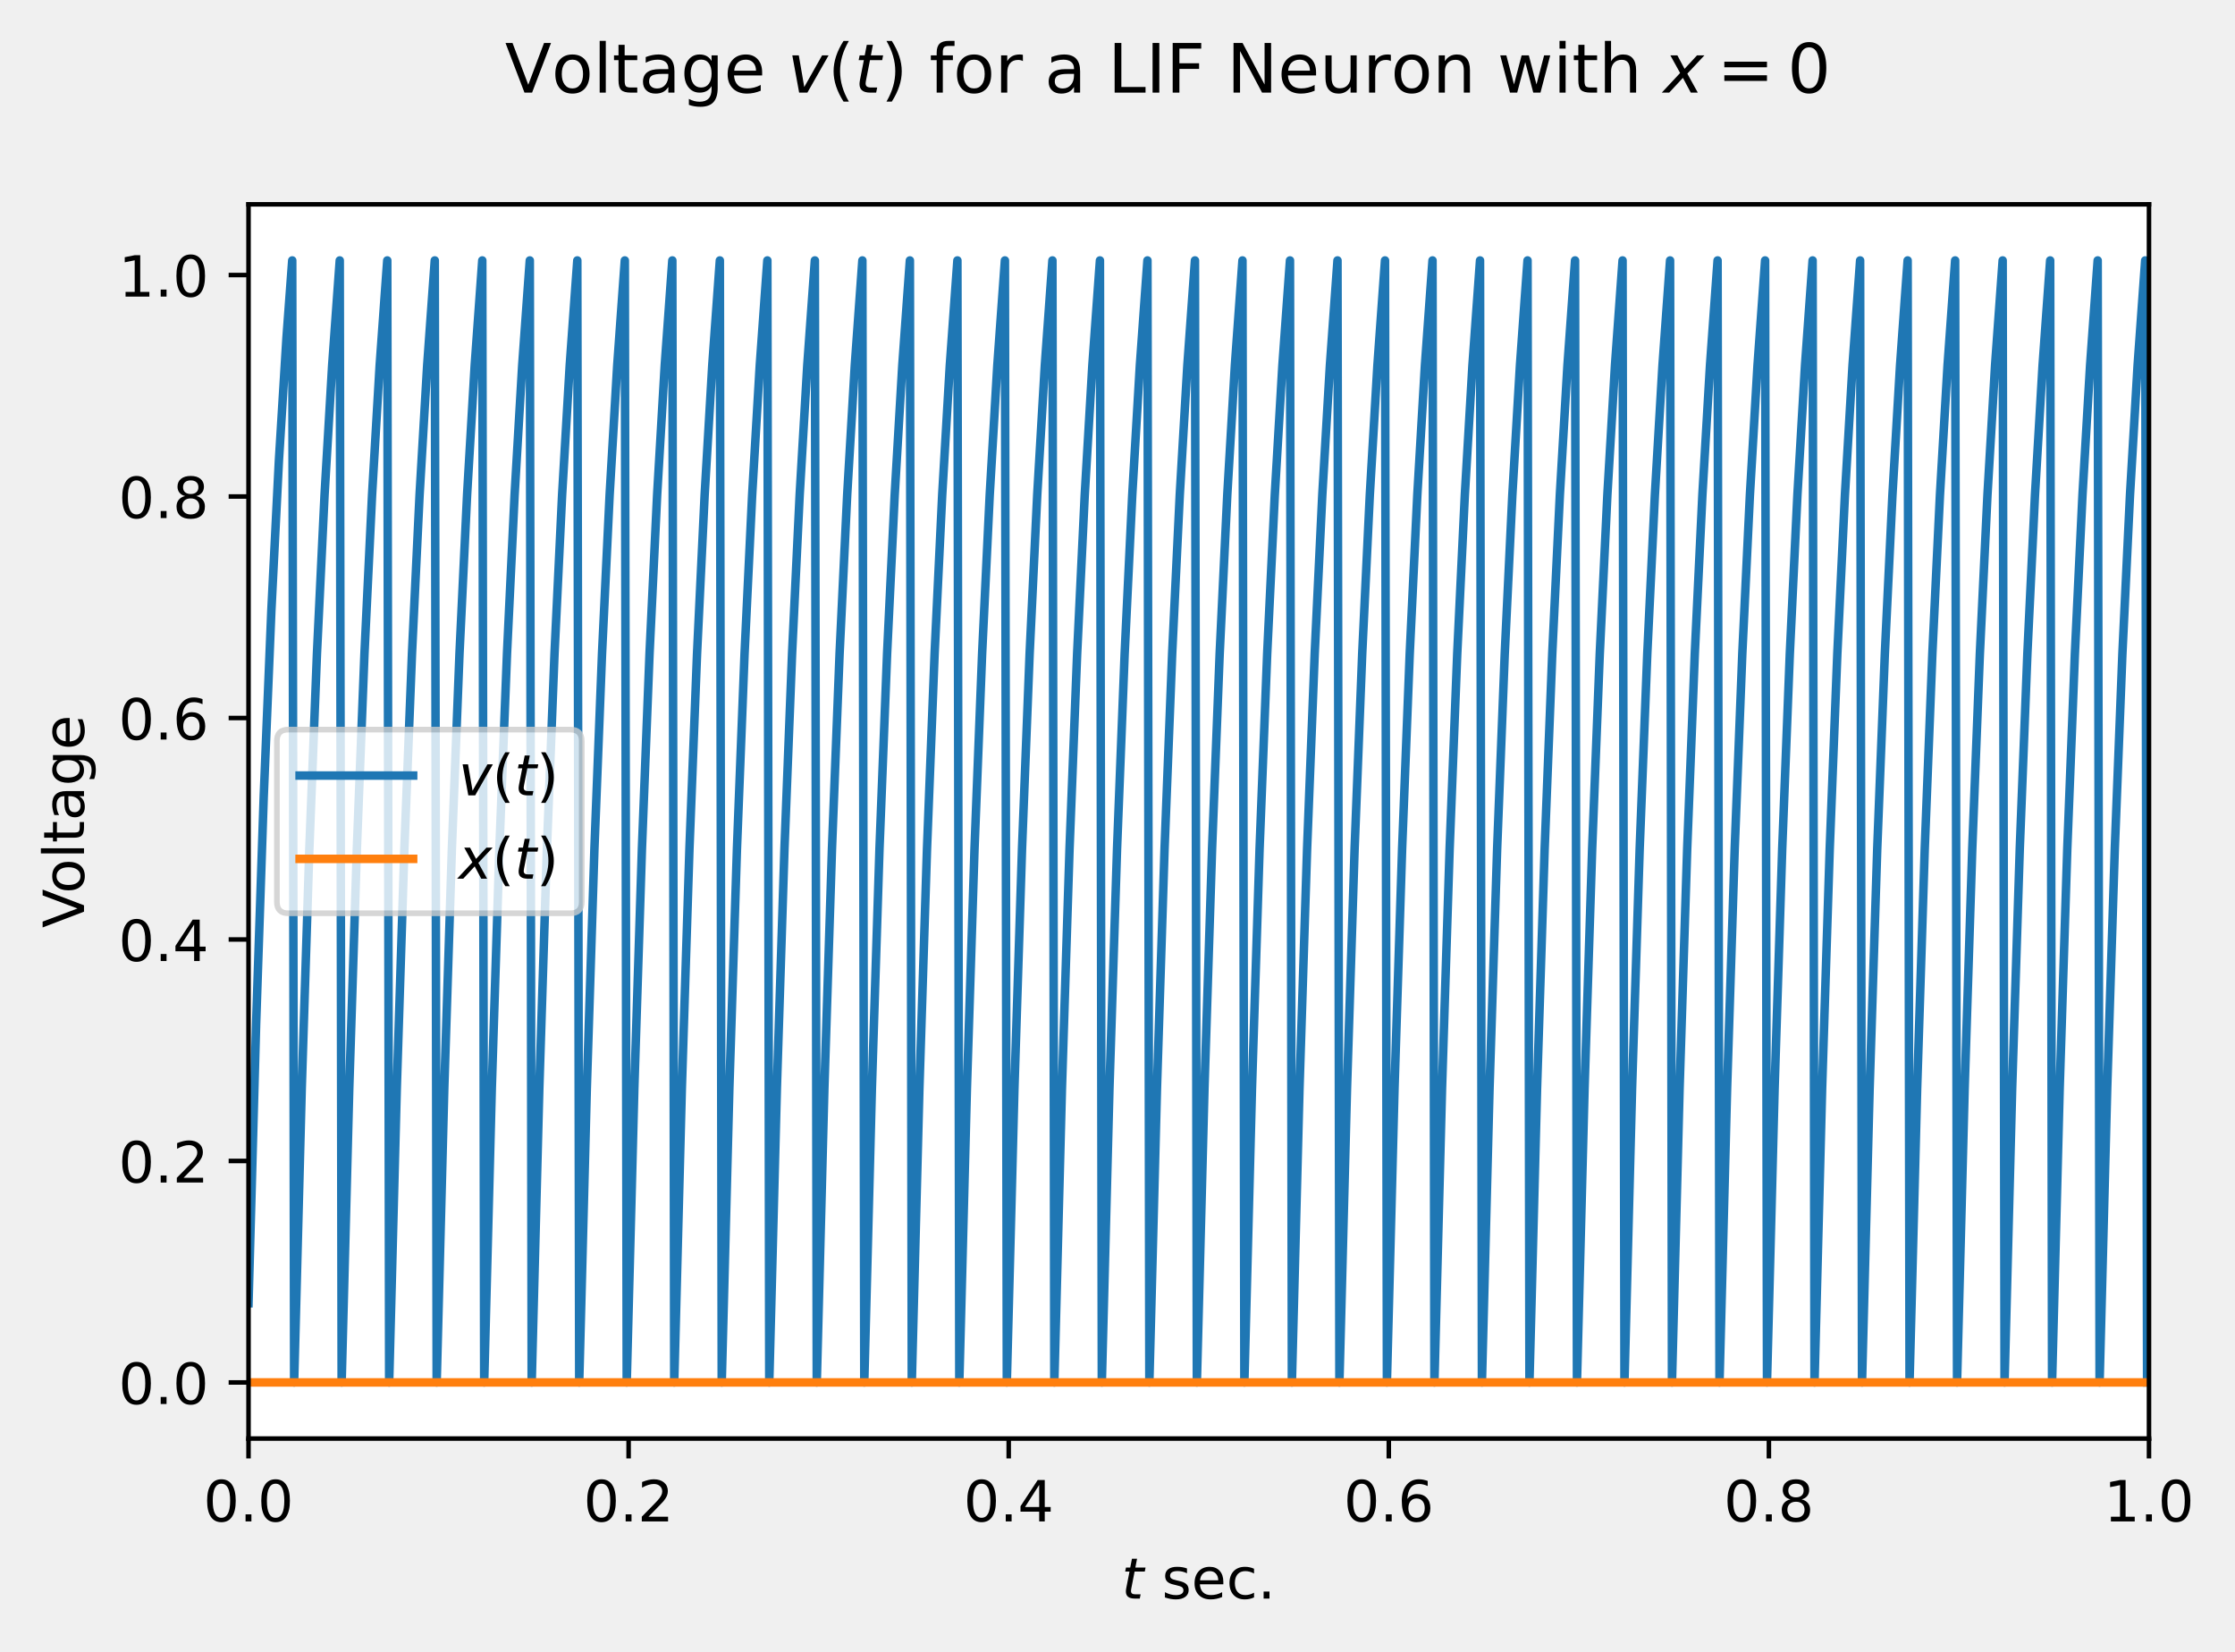
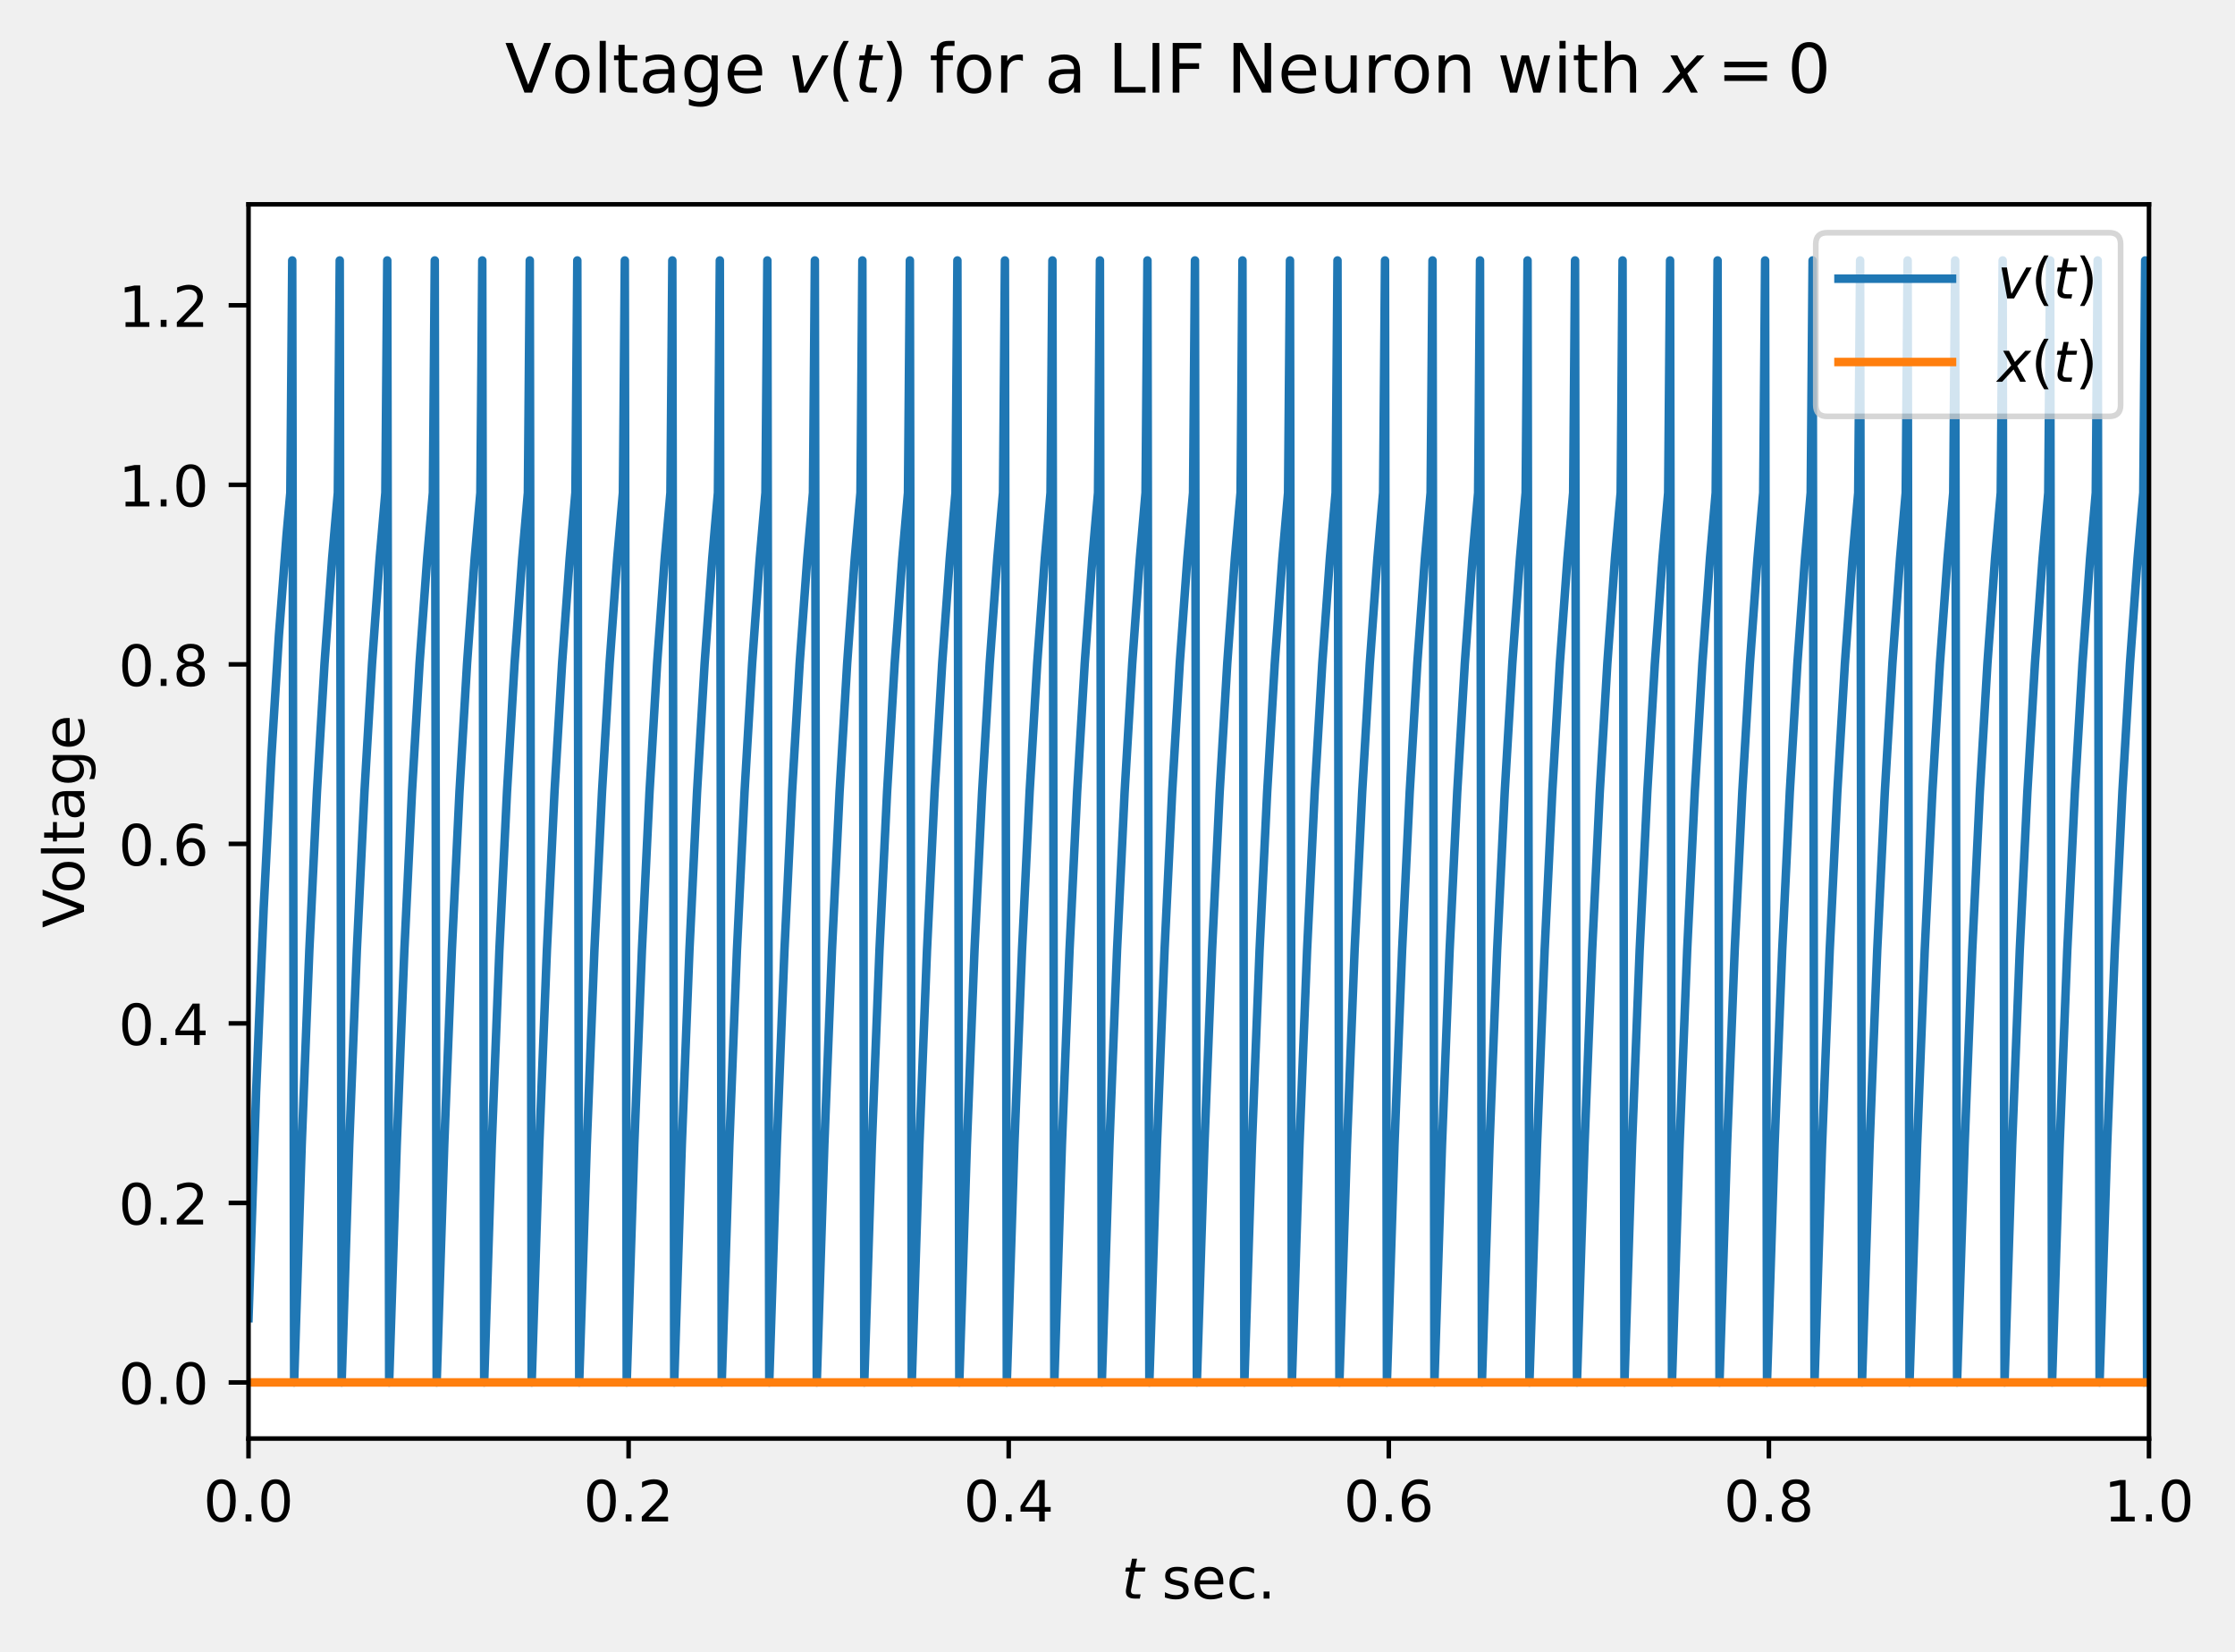
<svg xmlns="http://www.w3.org/2000/svg" xmlns:xlink="http://www.w3.org/1999/xlink" width="393.733pt" height="290.996pt" viewBox="0 0 393.733 290.996" version="1.1">
  <defs>
    <style type="text/css">*{stroke-linejoin: round; stroke-linecap: butt}</style>
  </defs>
  <g id="figure_1">
    <g id="patch_1">
      <path d="M 0 290.996  L 393.733 290.996  L 393.733 0  L 0 0  L 0 290.996  z " style="fill: none" />
    </g>
    <g id="axes_1">
      <g id="patch_2">
        <path d="M 43.781 253.44  L 378.581 253.44  L 378.581 36  L 43.781 36  z " style="fill: #ffffff" />
      </g>
      <g id="matplotlib.axis_1">
        <g id="xtick_1">
          <g id="line2d_1">
            <defs>
-               <path id="m024d02d8d0" d="M 0 0  L 0 3.5  " style="stroke: #000000; stroke-width: 0.8" />
-             </defs>
-             <g>
-               <use xlink:href="#m024d02d8d0" x="43.781" y="253.44" style="stroke: #000000; stroke-width: 0.8" />
+               <path id="m084094cd90" d="M 0 0  L 0 3.5  " style="stroke: #000000; stroke-width: 0.8" />
+             </defs>
+             <g>
+               <use xlink:href="#m084094cd90" x="43.781" y="253.44" style="stroke: #000000; stroke-width: 0.8" />
            </g>
          </g>
          <g id="text_1">
            <g transform="translate(35.82969 268.0384) scale(0.1 -0.1)">
              <defs>
                <path id="DejaVuSans-30" d="M 2034 4250  Q 1547 4250 1301 3770  Q 1056 3291 1056 2328  Q 1056 1369 1301 889  Q 1547 409 2034 409  Q 2525 409 2770 889  Q 3016 1369 3016 2328  Q 3016 3291 2770 3770  Q 2525 4250 2034 4250  z M 2034 4750  Q 2819 4750 3233 4129  Q 3647 3509 3647 2328  Q 3647 1150 3233 529  Q 2819 -91 2034 -91  Q 1250 -91 836 529  Q 422 1150 422 2328  Q 422 3509 836 4129  Q 1250 4750 2034 4750  z " transform="scale(0.015625)" />
                <path id="DejaVuSans-2e" d="M 684 794  L 1344 794  L 1344 0  L 684 0  L 684 794  z " transform="scale(0.015625)" />
              </defs>
              <use xlink:href="#DejaVuSans-30" />
              <use xlink:href="#DejaVuSans-2e" x="63.623" />
              <use xlink:href="#DejaVuSans-30" x="95.41" />
            </g>
          </g>
        </g>
        <g id="xtick_2">
          <g id="line2d_2">
            <g>
-               <use xlink:href="#m024d02d8d0" x="110.741" y="253.44" style="stroke: #000000; stroke-width: 0.8" />
+               <use xlink:href="#m084094cd90" x="110.741" y="253.44" style="stroke: #000000; stroke-width: 0.8" />
            </g>
          </g>
          <g id="text_2">
            <g transform="translate(102.7897 268.0384) scale(0.1 -0.1)">
              <defs>
                <path id="DejaVuSans-32" d="M 1228 531  L 3431 531  L 3431 0  L 469 0  L 469 531  Q 828 903 1448 1529  Q 2069 2156 2228 2338  Q 2531 2678 2651 2914  Q 2772 3150 2772 3378  Q 2772 3750 2511 3984  Q 2250 4219 1831 4219  Q 1534 4219 1204 4116  Q 875 4013 500 3803  L 500 4441  Q 881 4594 1212 4672  Q 1544 4750 1819 4750  Q 2544 4750 2975 4387  Q 3406 4025 3406 3419  Q 3406 3131 3298 2873  Q 3191 2616 2906 2266  Q 2828 2175 2409 1742  Q 1991 1309 1228 531  z " transform="scale(0.015625)" />
              </defs>
              <use xlink:href="#DejaVuSans-30" />
              <use xlink:href="#DejaVuSans-2e" x="63.623" />
              <use xlink:href="#DejaVuSans-32" x="95.41" />
            </g>
          </g>
        </g>
        <g id="xtick_3">
          <g id="line2d_3">
            <g>
-               <use xlink:href="#m024d02d8d0" x="177.701" y="253.44" style="stroke: #000000; stroke-width: 0.8" />
+               <use xlink:href="#m084094cd90" x="177.701" y="253.44" style="stroke: #000000; stroke-width: 0.8" />
            </g>
          </g>
          <g id="text_3">
            <g transform="translate(169.7497 268.0384) scale(0.1 -0.1)">
              <defs>
                <path id="DejaVuSans-34" d="M 2419 4116  L 825 1625  L 2419 1625  L 2419 4116  z M 2253 4666  L 3047 4666  L 3047 1625  L 3713 1625  L 3713 1100  L 3047 1100  L 3047 0  L 2419 0  L 2419 1100  L 313 1100  L 313 1709  L 2253 4666  z " transform="scale(0.015625)" />
              </defs>
              <use xlink:href="#DejaVuSans-30" />
              <use xlink:href="#DejaVuSans-2e" x="63.623" />
              <use xlink:href="#DejaVuSans-34" x="95.41" />
            </g>
          </g>
        </g>
        <g id="xtick_4">
          <g id="line2d_4">
            <g>
-               <use xlink:href="#m024d02d8d0" x="244.661" y="253.44" style="stroke: #000000; stroke-width: 0.8" />
+               <use xlink:href="#m084094cd90" x="244.661" y="253.44" style="stroke: #000000; stroke-width: 0.8" />
            </g>
          </g>
          <g id="text_4">
            <g transform="translate(236.7097 268.0384) scale(0.1 -0.1)">
              <defs>
                <path id="DejaVuSans-36" d="M 2113 2584  Q 1688 2584 1439 2293  Q 1191 2003 1191 1497  Q 1191 994 1439 701  Q 1688 409 2113 409  Q 2538 409 2786 701  Q 3034 994 3034 1497  Q 3034 2003 2786 2293  Q 2538 2584 2113 2584  z M 3366 4563  L 3366 3988  Q 3128 4100 2886 4159  Q 2644 4219 2406 4219  Q 1781 4219 1451 3797  Q 1122 3375 1075 2522  Q 1259 2794 1537 2939  Q 1816 3084 2150 3084  Q 2853 3084 3261 2657  Q 3669 2231 3669 1497  Q 3669 778 3244 343  Q 2819 -91 2113 -91  Q 1303 -91 875 529  Q 447 1150 447 2328  Q 447 3434 972 4092  Q 1497 4750 2381 4750  Q 2619 4750 2861 4703  Q 3103 4656 3366 4563  z " transform="scale(0.015625)" />
              </defs>
              <use xlink:href="#DejaVuSans-30" />
              <use xlink:href="#DejaVuSans-2e" x="63.623" />
              <use xlink:href="#DejaVuSans-36" x="95.41" />
            </g>
          </g>
        </g>
        <g id="xtick_5">
          <g id="line2d_5">
            <g>
-               <use xlink:href="#m024d02d8d0" x="311.621" y="253.44" style="stroke: #000000; stroke-width: 0.8" />
+               <use xlink:href="#m084094cd90" x="311.621" y="253.44" style="stroke: #000000; stroke-width: 0.8" />
            </g>
          </g>
          <g id="text_5">
            <g transform="translate(303.6697 268.0384) scale(0.1 -0.1)">
              <defs>
                <path id="DejaVuSans-38" d="M 2034 2216  Q 1584 2216 1326 1975  Q 1069 1734 1069 1313  Q 1069 891 1326 650  Q 1584 409 2034 409  Q 2484 409 2743 651  Q 3003 894 3003 1313  Q 3003 1734 2745 1975  Q 2488 2216 2034 2216  z M 1403 2484  Q 997 2584 770 2862  Q 544 3141 544 3541  Q 544 4100 942 4425  Q 1341 4750 2034 4750  Q 2731 4750 3128 4425  Q 3525 4100 3525 3541  Q 3525 3141 3298 2862  Q 3072 2584 2669 2484  Q 3125 2378 3379 2068  Q 3634 1759 3634 1313  Q 3634 634 3220 271  Q 2806 -91 2034 -91  Q 1263 -91 848 271  Q 434 634 434 1313  Q 434 1759 690 2068  Q 947 2378 1403 2484  z M 1172 3481  Q 1172 3119 1398 2916  Q 1625 2713 2034 2713  Q 2441 2713 2670 2916  Q 2900 3119 2900 3481  Q 2900 3844 2670 4047  Q 2441 4250 2034 4250  Q 1625 4250 1398 4047  Q 1172 3844 1172 3481  z " transform="scale(0.015625)" />
              </defs>
              <use xlink:href="#DejaVuSans-30" />
              <use xlink:href="#DejaVuSans-2e" x="63.623" />
              <use xlink:href="#DejaVuSans-38" x="95.41" />
            </g>
          </g>
        </g>
        <g id="xtick_6">
          <g id="line2d_6">
            <g>
-               <use xlink:href="#m024d02d8d0" x="378.581" y="253.44" style="stroke: #000000; stroke-width: 0.8" />
+               <use xlink:href="#m084094cd90" x="378.581" y="253.44" style="stroke: #000000; stroke-width: 0.8" />
            </g>
          </g>
          <g id="text_6">
            <g transform="translate(370.6297 268.0384) scale(0.1 -0.1)">
              <defs>
                <path id="DejaVuSans-31" d="M 794 531  L 1825 531  L 1825 4091  L 703 3866  L 703 4441  L 1819 4666  L 2450 4666  L 2450 531  L 3481 531  L 3481 0  L 794 0  L 794 531  z " transform="scale(0.015625)" />
              </defs>
              <use xlink:href="#DejaVuSans-31" />
              <use xlink:href="#DejaVuSans-2e" x="63.623" />
              <use xlink:href="#DejaVuSans-30" x="95.41" />
            </g>
          </g>
        </g>
        <g id="text_7">
          <g transform="translate(197.5813 281.7166) scale(0.1 -0.1)">
            <defs>
              <path id="DejaVuSans-Oblique-74" d="M 2706 3500  L 2619 3053  L 1472 3053  L 1100 1153  Q 1081 1047 1072 975  Q 1063 903 1063 863  Q 1063 663 1183 572  Q 1303 481 1569 481  L 2150 481  L 2053 0  L 1503 0  Q 991 0 739 200  Q 488 400 488 806  Q 488 878 497 964  Q 506 1050 525 1153  L 897 3053  L 409 3053  L 500 3500  L 978 3500  L 1172 4494  L 1747 4494  L 1556 3500  L 2706 3500  z " transform="scale(0.015625)" />
              <path id="DejaVuSans-20" transform="scale(0.015625)" />
              <path id="DejaVuSans-73" d="M 2834 3397  L 2834 2853  Q 2591 2978 2328 3040  Q 2066 3103 1784 3103  Q 1356 3103 1142 2972  Q 928 2841 928 2578  Q 928 2378 1081 2264  Q 1234 2150 1697 2047  L 1894 2003  Q 2506 1872 2764 1633  Q 3022 1394 3022 966  Q 3022 478 2636 193  Q 2250 -91 1575 -91  Q 1294 -91 989 -36  Q 684 19 347 128  L 347 722  Q 666 556 975 473  Q 1284 391 1588 391  Q 1994 391 2212 530  Q 2431 669 2431 922  Q 2431 1156 2273 1281  Q 2116 1406 1581 1522  L 1381 1569  Q 847 1681 609 1914  Q 372 2147 372 2553  Q 372 3047 722 3315  Q 1072 3584 1716 3584  Q 2034 3584 2315 3537  Q 2597 3491 2834 3397  z " transform="scale(0.015625)" />
              <path id="DejaVuSans-65" d="M 3597 1894  L 3597 1613  L 953 1613  Q 991 1019 1311 708  Q 1631 397 2203 397  Q 2534 397 2845 478  Q 3156 559 3463 722  L 3463 178  Q 3153 47 2828 -22  Q 2503 -91 2169 -91  Q 1331 -91 842 396  Q 353 884 353 1716  Q 353 2575 817 3079  Q 1281 3584 2069 3584  Q 2775 3584 3186 3129  Q 3597 2675 3597 1894  z M 3022 2063  Q 3016 2534 2758 2815  Q 2500 3097 2075 3097  Q 1594 3097 1305 2825  Q 1016 2553 972 2059  L 3022 2063  z " transform="scale(0.015625)" />
              <path id="DejaVuSans-63" d="M 3122 3366  L 3122 2828  Q 2878 2963 2633 3030  Q 2388 3097 2138 3097  Q 1578 3097 1268 2742  Q 959 2388 959 1747  Q 959 1106 1268 751  Q 1578 397 2138 397  Q 2388 397 2633 464  Q 2878 531 3122 666  L 3122 134  Q 2881 22 2623 -34  Q 2366 -91 2075 -91  Q 1284 -91 818 406  Q 353 903 353 1747  Q 353 2603 823 3093  Q 1294 3584 2113 3584  Q 2378 3584 2631 3529  Q 2884 3475 3122 3366  z " transform="scale(0.015625)" />
            </defs>
            <use xlink:href="#DejaVuSans-Oblique-74" transform="translate(0 0.78125)" />
            <use xlink:href="#DejaVuSans-20" transform="translate(39.20898 0.78125)" />
            <use xlink:href="#DejaVuSans-73" transform="translate(70.99609 0.78125)" />
            <use xlink:href="#DejaVuSans-65" transform="translate(123.0957 0.78125)" />
            <use xlink:href="#DejaVuSans-63" transform="translate(184.6191 0.78125)" />
            <use xlink:href="#DejaVuSans-2e" transform="translate(239.5996 0.78125)" />
          </g>
        </g>
      </g>
      <g id="matplotlib.axis_2">
        <g id="ytick_1">
          <g id="line2d_7">
            <defs>
-               <path id="m938eecc622" d="M 0 0  L -3.5 0  " style="stroke: #000000; stroke-width: 0.8" />
-             </defs>
-             <g>
-               <use xlink:href="#m938eecc622" x="43.781" y="243.556" style="stroke: #000000; stroke-width: 0.8" />
+               <path id="meecd6ce06e" d="M 0 0  L -3.5 0  " style="stroke: #000000; stroke-width: 0.8" />
+             </defs>
+             <g>
+               <use xlink:href="#meecd6ce06e" x="43.781" y="243.556" style="stroke: #000000; stroke-width: 0.8" />
            </g>
          </g>
          <g id="text_8">
            <g transform="translate(20.87813 247.3556) scale(0.1 -0.1)">
              <use xlink:href="#DejaVuSans-30" />
              <use xlink:href="#DejaVuSans-2e" x="63.623" />
              <use xlink:href="#DejaVuSans-30" x="95.41" />
            </g>
          </g>
        </g>
        <g id="ytick_2">
          <g id="line2d_8">
            <g>
-               <use xlink:href="#m938eecc622" x="43.781" y="204.536" style="stroke: #000000; stroke-width: 0.8" />
+               <use xlink:href="#meecd6ce06e" x="43.781" y="211.929" style="stroke: #000000; stroke-width: 0.8" />
            </g>
          </g>
          <g id="text_9">
-             <g transform="translate(20.87813 208.335) scale(0.1 -0.1)">
+             <g transform="translate(20.87813 215.7279) scale(0.1 -0.1)">
              <use xlink:href="#DejaVuSans-30" />
              <use xlink:href="#DejaVuSans-2e" x="63.623" />
              <use xlink:href="#DejaVuSans-32" x="95.41" />
            </g>
          </g>
        </g>
        <g id="ytick_3">
          <g id="line2d_9">
            <g>
-               <use xlink:href="#m938eecc622" x="43.781" y="165.515" style="stroke: #000000; stroke-width: 0.8" />
+               <use xlink:href="#meecd6ce06e" x="43.781" y="180.301" style="stroke: #000000; stroke-width: 0.8" />
            </g>
          </g>
          <g id="text_10">
-             <g transform="translate(20.87813 169.3145) scale(0.1 -0.1)">
+             <g transform="translate(20.87813 184.1003) scale(0.1 -0.1)">
              <use xlink:href="#DejaVuSans-30" />
              <use xlink:href="#DejaVuSans-2e" x="63.623" />
              <use xlink:href="#DejaVuSans-34" x="95.41" />
            </g>
          </g>
        </g>
        <g id="ytick_4">
          <g id="line2d_10">
            <g>
-               <use xlink:href="#m938eecc622" x="43.781" y="126.495" style="stroke: #000000; stroke-width: 0.8" />
+               <use xlink:href="#meecd6ce06e" x="43.781" y="148.673" style="stroke: #000000; stroke-width: 0.8" />
            </g>
          </g>
          <g id="text_11">
-             <g transform="translate(20.87813 130.294) scale(0.1 -0.1)">
+             <g transform="translate(20.87813 152.4727) scale(0.1 -0.1)">
              <use xlink:href="#DejaVuSans-30" />
              <use xlink:href="#DejaVuSans-2e" x="63.623" />
              <use xlink:href="#DejaVuSans-36" x="95.41" />
            </g>
          </g>
        </g>
        <g id="ytick_5">
          <g id="line2d_11">
            <g>
-               <use xlink:href="#m938eecc622" x="43.781" y="87.474" style="stroke: #000000; stroke-width: 0.8" />
+               <use xlink:href="#meecd6ce06e" x="43.781" y="117.046" style="stroke: #000000; stroke-width: 0.8" />
            </g>
          </g>
          <g id="text_12">
-             <g transform="translate(20.87813 91.27343) scale(0.1 -0.1)">
+             <g transform="translate(20.87813 120.845) scale(0.1 -0.1)">
              <use xlink:href="#DejaVuSans-30" />
              <use xlink:href="#DejaVuSans-2e" x="63.623" />
              <use xlink:href="#DejaVuSans-38" x="95.41" />
            </g>
          </g>
        </g>
        <g id="ytick_6">
          <g id="line2d_12">
            <g>
-               <use xlink:href="#m938eecc622" x="43.781" y="48.454" style="stroke: #000000; stroke-width: 0.8" />
+               <use xlink:href="#meecd6ce06e" x="43.781" y="85.418" style="stroke: #000000; stroke-width: 0.8" />
            </g>
          </g>
          <g id="text_13">
-             <g transform="translate(20.87813 52.25289) scale(0.1 -0.1)">
+             <g transform="translate(20.87813 89.2174) scale(0.1 -0.1)">
              <use xlink:href="#DejaVuSans-31" />
              <use xlink:href="#DejaVuSans-2e" x="63.623" />
              <use xlink:href="#DejaVuSans-30" x="95.41" />
            </g>
          </g>
        </g>
-         <g id="text_14">
+         <g id="ytick_7">
+           <g id="line2d_13">
+             <g>
+               <use xlink:href="#meecd6ce06e" x="43.781" y="53.791" style="stroke: #000000; stroke-width: 0.8" />
+             </g>
+           </g>
+           <g id="text_14">
+             <g transform="translate(20.87813 57.58976) scale(0.1 -0.1)">
+               <use xlink:href="#DejaVuSans-31" />
+               <use xlink:href="#DejaVuSans-2e" x="63.623" />
+               <use xlink:href="#DejaVuSans-32" x="95.41" />
+             </g>
+           </g>
+         </g>
+         <g id="text_15">
          <g transform="translate(14.79844 163.4762) rotate(-90) scale(0.1 -0.1)">
            <defs>
              <path id="DejaVuSans-56" d="M 1831 0  L 50 4666  L 709 4666  L 2188 738  L 3669 4666  L 4325 4666  L 2547 0  L 1831 0  z " transform="scale(0.015625)" />
              <path id="DejaVuSans-6f" d="M 1959 3097  Q 1497 3097 1228 2736  Q 959 2375 959 1747  Q 959 1119 1226 758  Q 1494 397 1959 397  Q 2419 397 2687 759  Q 2956 1122 2956 1747  Q 2956 2369 2687 2733  Q 2419 3097 1959 3097  z M 1959 3584  Q 2709 3584 3137 3096  Q 3566 2609 3566 1747  Q 3566 888 3137 398  Q 2709 -91 1959 -91  Q 1206 -91 779 398  Q 353 888 353 1747  Q 353 2609 779 3096  Q 1206 3584 1959 3584  z " transform="scale(0.015625)" />
              <path id="DejaVuSans-6c" d="M 603 4863  L 1178 4863  L 1178 0  L 603 0  L 603 4863  z " transform="scale(0.015625)" />
              <path id="DejaVuSans-74" d="M 1172 4494  L 1172 3500  L 2356 3500  L 2356 3053  L 1172 3053  L 1172 1153  Q 1172 725 1289 603  Q 1406 481 1766 481  L 2356 481  L 2356 0  L 1766 0  Q 1100 0 847 248  Q 594 497 594 1153  L 594 3053  L 172 3053  L 172 3500  L 594 3500  L 594 4494  L 1172 4494  z " transform="scale(0.015625)" />
              <path id="DejaVuSans-61" d="M 2194 1759  Q 1497 1759 1228 1600  Q 959 1441 959 1056  Q 959 750 1161 570  Q 1363 391 1709 391  Q 2188 391 2477 730  Q 2766 1069 2766 1631  L 2766 1759  L 2194 1759  z M 3341 1997  L 3341 0  L 2766 0  L 2766 531  Q 2569 213 2275 61  Q 1981 -91 1556 -91  Q 1019 -91 701 211  Q 384 513 384 1019  Q 384 1609 779 1909  Q 1175 2209 1959 2209  L 2766 2209  L 2766 2266  Q 2766 2663 2505 2880  Q 2244 3097 1772 3097  Q 1472 3097 1187 3025  Q 903 2953 641 2809  L 641 3341  Q 956 3463 1253 3523  Q 1550 3584 1831 3584  Q 2591 3584 2966 3190  Q 3341 2797 3341 1997  z " transform="scale(0.015625)" />
              <path id="DejaVuSans-67" d="M 2906 1791  Q 2906 2416 2648 2759  Q 2391 3103 1925 3103  Q 1463 3103 1205 2759  Q 947 2416 947 1791  Q 947 1169 1205 825  Q 1463 481 1925 481  Q 2391 481 2648 825  Q 2906 1169 2906 1791  z M 3481 434  Q 3481 -459 3084 -895  Q 2688 -1331 1869 -1331  Q 1566 -1331 1297 -1286  Q 1028 -1241 775 -1147  L 775 -588  Q 1028 -725 1275 -790  Q 1522 -856 1778 -856  Q 2344 -856 2625 -561  Q 2906 -266 2906 331  L 2906 616  Q 2728 306 2450 153  Q 2172 0 1784 0  Q 1141 0 747 490  Q 353 981 353 1791  Q 353 2603 747 3093  Q 1141 3584 1784 3584  Q 2172 3584 2450 3431  Q 2728 3278 2906 2969  L 2906 3500  L 3481 3500  L 3481 434  z " transform="scale(0.015625)" />
            </defs>
            <use xlink:href="#DejaVuSans-56" />
            <use xlink:href="#DejaVuSans-6f" x="60.658" />
            <use xlink:href="#DejaVuSans-6c" x="121.84" />
            <use xlink:href="#DejaVuSans-74" x="149.623" />
            <use xlink:href="#DejaVuSans-61" x="188.832" />
            <use xlink:href="#DejaVuSans-67" x="250.111" />
            <use xlink:href="#DejaVuSans-65" x="313.588" />
          </g>
        </g>
      </g>
-       <g id="line2d_13">
-         <path d="M 43.781 229.597  L 45.12 180.397  L 46.46 140.324  L 47.799 107.684  L 49.138 81.099  L 50.477 59.445  L 51.482 45.884  L 51.816 243.556  L 53.156 191.768  L 54.495 149.585  L 55.834 115.227  L 57.173 87.243  L 58.512 64.449  L 59.852 45.884  L 60.186 243.556  L 61.526 191.768  L 62.865 149.585  L 64.204 115.227  L 65.543 87.243  L 66.882 64.449  L 68.222 45.884  L 68.556 243.556  L 69.896 191.768  L 71.235 149.585  L 72.574 115.227  L 73.913 87.243  L 75.252 64.449  L 76.592 45.884  L 76.926 243.556  L 78.266 191.768  L 79.605 149.585  L 80.944 115.227  L 82.283 87.243  L 83.622 64.449  L 84.962 45.884  L 85.296 243.556  L 86.636 191.768  L 87.975 149.585  L 89.314 115.227  L 90.653 87.243  L 91.992 64.449  L 93.332 45.884  L 93.666 243.556  L 95.006 191.768  L 96.345 149.585  L 97.684 115.227  L 99.023 87.243  L 100.362 64.449  L 101.702 45.884  L 102.036 243.556  L 103.376 191.768  L 104.715 149.585  L 106.054 115.227  L 107.393 87.243  L 108.732 64.449  L 110.072 45.884  L 110.406 243.556  L 111.746 191.768  L 113.085 149.585  L 114.424 115.227  L 115.763 87.243  L 117.102 64.449  L 118.442 45.884  L 118.776 243.556  L 120.116 191.768  L 121.455 149.585  L 122.794 115.227  L 124.133 87.243  L 125.472 64.449  L 126.812 45.884  L 127.146 243.556  L 128.486 191.768  L 129.825 149.585  L 131.164 115.227  L 132.503 87.243  L 133.842 64.449  L 135.182 45.884  L 135.516 243.556  L 136.856 191.768  L 138.195 149.585  L 139.534 115.227  L 140.873 87.243  L 142.212 64.449  L 143.552 45.884  L 143.886 243.556  L 145.226 191.768  L 146.565 149.585  L 147.904 115.227  L 149.243 87.243  L 150.582 64.449  L 151.922 45.884  L 152.256 243.556  L 153.596 191.768  L 154.935 149.585  L 156.274 115.227  L 157.613 87.243  L 158.952 64.449  L 160.292 45.884  L 160.626 243.556  L 161.966 191.768  L 163.305 149.585  L 164.644 115.227  L 165.983 87.243  L 167.322 64.449  L 168.662 45.884  L 168.996 243.556  L 170.336 191.768  L 171.675 149.585  L 173.014 115.227  L 174.353 87.243  L 175.692 64.449  L 177.032 45.884  L 177.366 243.556  L 178.706 191.768  L 180.045 149.585  L 181.384 115.227  L 182.723 87.243  L 184.062 64.449  L 185.402 45.884  L 185.736 243.556  L 187.076 191.768  L 188.415 149.585  L 189.754 115.227  L 191.093 87.243  L 192.432 64.449  L 193.772 45.884  L 194.106 243.556  L 195.446 191.768  L 196.785 149.585  L 198.124 115.227  L 199.463 87.243  L 200.802 64.449  L 202.142 45.884  L 202.476 243.556  L 203.816 191.768  L 205.155 149.585  L 206.494 115.227  L 207.833 87.243  L 209.172 64.449  L 210.512 45.884  L 210.846 243.556  L 212.186 191.768  L 213.525 149.585  L 214.864 115.227  L 216.203 87.243  L 217.542 64.449  L 218.882 45.884  L 219.216 243.556  L 220.556 191.768  L 221.895 149.585  L 223.234 115.227  L 224.573 87.243  L 225.912 64.449  L 227.252 45.884  L 227.586 243.556  L 228.926 191.768  L 230.265 149.585  L 231.604 115.227  L 232.943 87.243  L 234.282 64.449  L 235.622 45.884  L 235.956 243.556  L 237.296 191.768  L 238.635 149.585  L 239.974 115.227  L 241.313 87.243  L 242.652 64.449  L 243.992 45.884  L 244.326 243.556  L 245.666 191.768  L 247.005 149.585  L 248.344 115.227  L 249.683 87.243  L 251.022 64.449  L 252.362 45.884  L 252.696 243.556  L 254.036 191.768  L 255.375 149.585  L 256.714 115.227  L 258.053 87.243  L 259.392 64.449  L 260.732 45.884  L 261.066 243.556  L 262.406 191.768  L 263.745 149.585  L 265.084 115.227  L 266.423 87.243  L 267.762 64.449  L 269.102 45.884  L 269.436 243.556  L 270.776 191.768  L 272.115 149.585  L 273.454 115.227  L 274.793 87.243  L 276.132 64.449  L 277.472 45.884  L 277.806 243.556  L 279.146 191.768  L 280.485 149.585  L 281.824 115.227  L 283.163 87.243  L 284.502 64.449  L 285.842 45.884  L 286.176 243.556  L 287.516 191.768  L 288.855 149.585  L 290.194 115.227  L 291.533 87.243  L 292.872 64.449  L 294.212 45.884  L 294.546 243.556  L 295.886 191.768  L 297.225 149.585  L 298.564 115.227  L 299.903 87.243  L 301.242 64.449  L 302.582 45.884  L 302.916 243.556  L 304.256 191.768  L 305.595 149.585  L 306.934 115.227  L 308.273 87.243  L 309.612 64.449  L 310.952 45.884  L 311.286 243.556  L 312.626 191.768  L 313.965 149.585  L 315.304 115.227  L 316.643 87.243  L 317.982 64.449  L 319.322 45.884  L 319.656 243.556  L 320.996 191.768  L 322.335 149.585  L 323.674 115.227  L 325.013 87.243  L 326.352 64.449  L 327.692 45.884  L 328.026 243.556  L 329.366 191.768  L 330.705 149.585  L 332.044 115.227  L 333.383 87.243  L 334.722 64.449  L 336.062 45.884  L 336.396 243.556  L 337.736 191.768  L 339.075 149.585  L 340.414 115.227  L 341.753 87.243  L 343.092 64.449  L 344.432 45.884  L 344.766 243.556  L 346.106 191.768  L 347.445 149.585  L 348.784 115.227  L 350.123 87.243  L 351.462 64.449  L 352.802 45.884  L 353.136 243.556  L 354.476 191.768  L 355.815 149.585  L 357.154 115.227  L 358.493 87.243  L 359.832 64.449  L 361.172 45.884  L 361.506 243.556  L 362.846 191.768  L 364.185 149.585  L 365.524 115.227  L 366.863 87.243  L 368.202 64.449  L 369.542 45.884  L 369.876 243.556  L 371.216 191.768  L 372.555 149.585  L 373.894 115.227  L 375.233 87.243  L 376.572 64.449  L 377.912 45.884  L 378.246 243.556  L 378.246 243.556  " clip-path="url(#pe612a63958)" style="fill: none; stroke: #1f77b4; stroke-width: 1.5; stroke-linecap: square" />
-       </g>
      <g id="line2d_14">
-         <path d="M 43.781 243.556  L 378.246 243.556  L 378.246 243.556  " clip-path="url(#pe612a63958)" style="fill: none; stroke: #ff7f0e; stroke-width: 1.5; stroke-linecap: square" />
+         <path d="M 43.781 232.241  L 45.12 192.363  L 46.46 159.883  L 47.799 133.427  L 49.138 111.878  L 50.477 94.327  L 51.147 86.813  L 51.482 45.884  L 51.816 243.556  L 53.156 201.58  L 54.495 167.389  L 55.834 139.541  L 57.173 116.858  L 58.512 98.383  L 59.517 86.813  L 59.852 45.884  L 60.186 243.556  L 61.526 201.58  L 62.865 167.389  L 64.204 139.541  L 65.543 116.858  L 66.882 98.383  L 67.887 86.813  L 68.222 45.884  L 68.556 243.556  L 69.896 201.58  L 71.235 167.389  L 72.574 139.541  L 73.913 116.858  L 75.252 98.383  L 76.257 86.813  L 76.592 45.884  L 76.926 243.556  L 78.266 201.58  L 79.605 167.389  L 80.944 139.541  L 82.283 116.858  L 83.622 98.383  L 84.627 86.813  L 84.962 45.884  L 85.296 243.556  L 86.636 201.58  L 87.975 167.389  L 89.314 139.541  L 90.653 116.858  L 91.992 98.383  L 92.997 86.813  L 93.332 45.884  L 93.666 243.556  L 95.006 201.58  L 96.345 167.389  L 97.684 139.541  L 99.023 116.858  L 100.362 98.383  L 101.367 86.813  L 101.702 45.884  L 102.036 243.556  L 103.376 201.58  L 104.715 167.389  L 106.054 139.541  L 107.393 116.858  L 108.732 98.383  L 109.737 86.813  L 110.072 45.884  L 110.406 243.556  L 111.746 201.58  L 113.085 167.389  L 114.424 139.541  L 115.763 116.858  L 117.102 98.383  L 118.107 86.813  L 118.442 45.884  L 118.776 243.556  L 120.116 201.58  L 121.455 167.389  L 122.794 139.541  L 124.133 116.858  L 125.472 98.383  L 126.477 86.813  L 126.812 45.884  L 127.146 243.556  L 128.486 201.58  L 129.825 167.389  L 131.164 139.541  L 132.503 116.858  L 133.842 98.383  L 134.847 86.813  L 135.182 45.884  L 135.516 243.556  L 136.856 201.58  L 138.195 167.389  L 139.534 139.541  L 140.873 116.858  L 142.212 98.383  L 143.217 86.813  L 143.552 45.884  L 143.886 243.556  L 145.226 201.58  L 146.565 167.389  L 147.904 139.541  L 149.243 116.858  L 150.582 98.383  L 151.587 86.813  L 151.922 45.884  L 152.256 243.556  L 153.596 201.58  L 154.935 167.389  L 156.274 139.541  L 157.613 116.858  L 158.952 98.383  L 159.957 86.813  L 160.292 45.884  L 160.626 243.556  L 161.966 201.58  L 163.305 167.389  L 164.644 139.541  L 165.983 116.858  L 167.322 98.383  L 168.327 86.813  L 168.662 45.884  L 168.996 243.556  L 170.336 201.58  L 171.675 167.389  L 173.014 139.541  L 174.353 116.858  L 175.692 98.383  L 176.697 86.813  L 177.032 45.884  L 177.366 243.556  L 178.706 201.58  L 180.045 167.389  L 181.384 139.541  L 182.723 116.858  L 184.062 98.383  L 185.067 86.813  L 185.402 45.884  L 185.736 243.556  L 187.076 201.58  L 188.415 167.389  L 189.754 139.541  L 191.093 116.858  L 192.432 98.383  L 193.437 86.813  L 193.772 45.884  L 194.106 243.556  L 195.446 201.58  L 196.785 167.389  L 198.124 139.541  L 199.463 116.858  L 200.802 98.383  L 201.807 86.813  L 202.142 45.884  L 202.476 243.556  L 203.816 201.58  L 205.155 167.389  L 206.494 139.541  L 207.833 116.858  L 209.172 98.383  L 210.177 86.813  L 210.512 45.884  L 210.846 243.556  L 212.186 201.58  L 213.525 167.389  L 214.864 139.541  L 216.203 116.858  L 217.542 98.383  L 218.547 86.813  L 218.882 45.884  L 219.216 243.556  L 220.556 201.58  L 221.895 167.389  L 223.234 139.541  L 224.573 116.858  L 225.912 98.383  L 226.917 86.813  L 227.252 45.884  L 227.586 243.556  L 228.926 201.58  L 230.265 167.389  L 231.604 139.541  L 232.943 116.858  L 234.282 98.383  L 235.287 86.813  L 235.622 45.884  L 235.956 243.556  L 237.296 201.58  L 238.635 167.389  L 239.974 139.541  L 241.313 116.858  L 242.652 98.383  L 243.657 86.813  L 243.992 45.884  L 244.326 243.556  L 245.666 201.58  L 247.005 167.389  L 248.344 139.541  L 249.683 116.858  L 251.022 98.383  L 252.027 86.813  L 252.362 45.884  L 252.696 243.556  L 254.036 201.58  L 255.375 167.389  L 256.714 139.541  L 258.053 116.858  L 259.392 98.383  L 260.397 86.813  L 260.732 45.884  L 261.066 243.556  L 262.406 201.58  L 263.745 167.389  L 265.084 139.541  L 266.423 116.858  L 267.762 98.383  L 268.767 86.813  L 269.102 45.884  L 269.436 243.556  L 270.776 201.58  L 272.115 167.389  L 273.454 139.541  L 274.793 116.858  L 276.132 98.383  L 277.137 86.813  L 277.472 45.884  L 277.806 243.556  L 279.146 201.58  L 280.485 167.389  L 281.824 139.541  L 283.163 116.858  L 284.502 98.383  L 285.507 86.813  L 285.842 45.884  L 286.176 243.556  L 287.516 201.58  L 288.855 167.389  L 290.194 139.541  L 291.533 116.858  L 292.872 98.383  L 293.877 86.813  L 294.212 45.884  L 294.546 243.556  L 295.886 201.58  L 297.225 167.389  L 298.564 139.541  L 299.903 116.858  L 301.242 98.383  L 302.247 86.813  L 302.582 45.884  L 302.916 243.556  L 304.256 201.58  L 305.595 167.389  L 306.934 139.541  L 308.273 116.858  L 309.612 98.383  L 310.617 86.813  L 310.952 45.884  L 311.286 243.556  L 312.626 201.58  L 313.965 167.389  L 315.304 139.541  L 316.643 116.858  L 317.982 98.383  L 318.987 86.813  L 319.322 45.884  L 319.656 243.556  L 320.996 201.58  L 322.335 167.389  L 323.674 139.541  L 325.013 116.858  L 326.352 98.383  L 327.357 86.813  L 327.692 45.884  L 328.026 243.556  L 329.366 201.58  L 330.705 167.389  L 332.044 139.541  L 333.383 116.858  L 334.722 98.383  L 335.727 86.813  L 336.062 45.884  L 336.396 243.556  L 337.736 201.58  L 339.075 167.389  L 340.414 139.541  L 341.753 116.858  L 343.092 98.383  L 344.097 86.813  L 344.432 45.884  L 344.766 243.556  L 346.106 201.58  L 347.445 167.389  L 348.784 139.541  L 350.123 116.858  L 351.462 98.383  L 352.467 86.813  L 352.802 45.884  L 353.136 243.556  L 354.476 201.58  L 355.815 167.389  L 357.154 139.541  L 358.493 116.858  L 359.832 98.383  L 360.837 86.813  L 361.172 45.884  L 361.506 243.556  L 362.846 201.58  L 364.185 167.389  L 365.524 139.541  L 366.863 116.858  L 368.202 98.383  L 369.207 86.813  L 369.542 45.884  L 369.876 243.556  L 371.216 201.58  L 372.555 167.389  L 373.894 139.541  L 375.233 116.858  L 376.572 98.383  L 377.577 86.813  L 377.912 45.884  L 378.246 243.556  L 378.246 243.556  " clip-path="url(#pb983d66a10)" style="fill: none; stroke: #1f77b4; stroke-width: 1.5; stroke-linecap: square" />
+       </g>
+       <g id="line2d_15">
+         <path d="M 43.781 243.556  L 378.246 243.556  L 378.246 243.556  " clip-path="url(#pb983d66a10)" style="fill: none; stroke: #ff7f0e; stroke-width: 1.5; stroke-linecap: square" />
      </g>
      <g id="patch_3">
        <path d="M 43.781 253.44  L 43.781 36  " style="fill: none; stroke: #000000; stroke-width: 0.8; stroke-linejoin: miter; stroke-linecap: square" />
      </g>
      <g id="patch_4">
        <path d="M 378.581 253.44  L 378.581 36  " style="fill: none; stroke: #000000; stroke-width: 0.8; stroke-linejoin: miter; stroke-linecap: square" />
      </g>
      <g id="patch_5">
        <path d="M 43.781 253.44  L 378.581 253.44  " style="fill: none; stroke: #000000; stroke-width: 0.8; stroke-linejoin: miter; stroke-linecap: square" />
      </g>
      <g id="patch_6">
        <path d="M 43.781 36  L 378.581 36  " style="fill: none; stroke: #000000; stroke-width: 0.8; stroke-linejoin: miter; stroke-linecap: square" />
      </g>
      <g id="legend_1">
        <g id="patch_7">
-           <path d="M 50.781 160.898  L 100.481 160.898  Q 102.481 160.898 102.481 158.898  L 102.481 130.542  Q 102.481 128.542 100.481 128.542  L 50.781 128.542  Q 48.781 128.542 48.781 130.542  L 48.781 158.898  Q 48.781 160.898 50.781 160.898  z " style="fill: #ffffff; opacity: 0.8; stroke: #cccccc; stroke-linejoin: miter" />
-         </g>
-         <g id="line2d_15">
-           <path d="M 52.781 136.64  L 62.781 136.64  L 72.781 136.64  " style="fill: none; stroke: #1f77b4; stroke-width: 1.5; stroke-linecap: square" />
-         </g>
-         <g id="text_15">
-           <g transform="translate(80.78125 140.1403) scale(0.1 -0.1)">
+           <path d="M 321.881 73.356  L 371.581 73.356  Q 373.581 73.356 373.581 71.356  L 373.581 43  Q 373.581 41 371.581 41  L 321.881 41  Q 319.881 41 319.881 43  L 319.881 71.356  Q 319.881 73.356 321.881 73.356  z " style="fill: #ffffff; opacity: 0.8; stroke: #cccccc; stroke-linejoin: miter" />
+         </g>
+         <g id="line2d_16">
+           <path d="M 323.881 49.098  L 333.881 49.098  L 343.881 49.098  " style="fill: none; stroke: #1f77b4; stroke-width: 1.5; stroke-linecap: square" />
+         </g>
+         <g id="text_16">
+           <g transform="translate(351.8813 52.59844) scale(0.1 -0.1)">
            <defs>
              <path id="DejaVuSans-Oblique-76" d="M 459 3500  L 1069 3500  L 1581 525  L 3256 3500  L 3866 3500  L 1875 0  L 1100 0  L 459 3500  z " transform="scale(0.015625)" />
              <path id="DejaVuSans-28" d="M 1984 4856  Q 1566 4138 1362 3434  Q 1159 2731 1159 2009  Q 1159 1288 1364 580  Q 1569 -128 1984 -844  L 1484 -844  Q 1016 -109 783 600  Q 550 1309 550 2009  Q 550 2706 781 3412  Q 1013 4119 1484 4856  L 1984 4856  z " transform="scale(0.015625)" />
              <path id="DejaVuSans-29" d="M 513 4856  L 1013 4856  Q 1481 4119 1714 3412  Q 1947 2706 1947 2009  Q 1947 1309 1714 600  Q 1481 -109 1013 -844  L 513 -844  Q 928 -128 1133 580  Q 1338 1288 1338 2009  Q 1338 2731 1133 3434  Q 928 4138 513 4856  z " transform="scale(0.015625)" />
            </defs>
            <use xlink:href="#DejaVuSans-Oblique-76" transform="translate(0 0.125)" />
            <use xlink:href="#DejaVuSans-28" transform="translate(59.17969 0.125)" />
            <use xlink:href="#DejaVuSans-Oblique-74" transform="translate(98.19336 0.125)" />
            <use xlink:href="#DejaVuSans-29" transform="translate(137.4023 0.125)" />
          </g>
        </g>
-         <g id="line2d_16">
-           <path d="M 52.781 151.318  L 62.781 151.318  L 72.781 151.318  " style="fill: none; stroke: #ff7f0e; stroke-width: 1.5; stroke-linecap: square" />
-         </g>
-         <g id="text_16">
-           <g transform="translate(80.78125 154.8184) scale(0.1 -0.1)">
+         <g id="line2d_17">
+           <path d="M 323.881 63.777  L 333.881 63.777  L 343.881 63.777  " style="fill: none; stroke: #ff7f0e; stroke-width: 1.5; stroke-linecap: square" />
+         </g>
+         <g id="text_17">
+           <g transform="translate(351.8813 67.27656) scale(0.1 -0.1)">
            <defs>
              <path id="DejaVuSans-Oblique-78" d="M 3841 3500  L 2234 1784  L 3219 0  L 2559 0  L 1819 1388  L 531 0  L -166 0  L 1556 1844  L 641 3500  L 1300 3500  L 1972 2234  L 3144 3500  L 3841 3500  z " transform="scale(0.015625)" />
            </defs>
            <use xlink:href="#DejaVuSans-Oblique-78" transform="translate(0 0.125)" />
            <use xlink:href="#DejaVuSans-28" transform="translate(59.17969 0.125)" />
            <use xlink:href="#DejaVuSans-Oblique-74" transform="translate(98.19336 0.125)" />
            <use xlink:href="#DejaVuSans-29" transform="translate(137.4023 0.125)" />
          </g>
        </g>
      </g>
    </g>
-     <g id="text_17">
+     <g id="text_18">
      <g transform="translate(88.96125 16.32) scale(0.12 -0.12)">
        <defs>
          <path id="DejaVuSans-66" d="M 2375 4863  L 2375 4384  L 1825 4384  Q 1516 4384 1395 4259  Q 1275 4134 1275 3809  L 1275 3500  L 2222 3500  L 2222 3053  L 1275 3053  L 1275 0  L 697 0  L 697 3053  L 147 3053  L 147 3500  L 697 3500  L 697 3744  Q 697 4328 969 4595  Q 1241 4863 1831 4863  L 2375 4863  z " transform="scale(0.015625)" />
          <path id="DejaVuSans-72" d="M 2631 2963  Q 2534 3019 2420 3045  Q 2306 3072 2169 3072  Q 1681 3072 1420 2755  Q 1159 2438 1159 1844  L 1159 0  L 581 0  L 581 3500  L 1159 3500  L 1159 2956  Q 1341 3275 1631 3429  Q 1922 3584 2338 3584  Q 2397 3584 2469 3576  Q 2541 3569 2628 3553  L 2631 2963  z " transform="scale(0.015625)" />
          <path id="DejaVuSans-4c" d="M 628 4666  L 1259 4666  L 1259 531  L 3531 531  L 3531 0  L 628 0  L 628 4666  z " transform="scale(0.015625)" />
          <path id="DejaVuSans-49" d="M 628 4666  L 1259 4666  L 1259 0  L 628 0  L 628 4666  z " transform="scale(0.015625)" />
          <path id="DejaVuSans-46" d="M 628 4666  L 3309 4666  L 3309 4134  L 1259 4134  L 1259 2759  L 3109 2759  L 3109 2228  L 1259 2228  L 1259 0  L 628 0  L 628 4666  z " transform="scale(0.015625)" />
          <path id="DejaVuSans-4e" d="M 628 4666  L 1478 4666  L 3547 763  L 3547 4666  L 4159 4666  L 4159 0  L 3309 0  L 1241 3903  L 1241 0  L 628 0  L 628 4666  z " transform="scale(0.015625)" />
          <path id="DejaVuSans-75" d="M 544 1381  L 544 3500  L 1119 3500  L 1119 1403  Q 1119 906 1312 657  Q 1506 409 1894 409  Q 2359 409 2629 706  Q 2900 1003 2900 1516  L 2900 3500  L 3475 3500  L 3475 0  L 2900 0  L 2900 538  Q 2691 219 2414 64  Q 2138 -91 1772 -91  Q 1169 -91 856 284  Q 544 659 544 1381  z M 1991 3584  L 1991 3584  z " transform="scale(0.015625)" />
          <path id="DejaVuSans-6e" d="M 3513 2113  L 3513 0  L 2938 0  L 2938 2094  Q 2938 2591 2744 2837  Q 2550 3084 2163 3084  Q 1697 3084 1428 2787  Q 1159 2491 1159 1978  L 1159 0  L 581 0  L 581 3500  L 1159 3500  L 1159 2956  Q 1366 3272 1645 3428  Q 1925 3584 2291 3584  Q 2894 3584 3203 3211  Q 3513 2838 3513 2113  z " transform="scale(0.015625)" />
          <path id="DejaVuSans-77" d="M 269 3500  L 844 3500  L 1563 769  L 2278 3500  L 2956 3500  L 3675 769  L 4391 3500  L 4966 3500  L 4050 0  L 3372 0  L 2619 2869  L 1863 0  L 1184 0  L 269 3500  z " transform="scale(0.015625)" />
          <path id="DejaVuSans-69" d="M 603 3500  L 1178 3500  L 1178 0  L 603 0  L 603 3500  z M 603 4863  L 1178 4863  L 1178 4134  L 603 4134  L 603 4863  z " transform="scale(0.015625)" />
          <path id="DejaVuSans-68" d="M 3513 2113  L 3513 0  L 2938 0  L 2938 2094  Q 2938 2591 2744 2837  Q 2550 3084 2163 3084  Q 1697 3084 1428 2787  Q 1159 2491 1159 1978  L 1159 0  L 581 0  L 581 4863  L 1159 4863  L 1159 2956  Q 1366 3272 1645 3428  Q 1925 3584 2291 3584  Q 2894 3584 3203 3211  Q 3513 2838 3513 2113  z " transform="scale(0.015625)" />
          <path id="DejaVuSans-3d" d="M 678 2906  L 4684 2906  L 4684 2381  L 678 2381  L 678 2906  z M 678 1631  L 4684 1631  L 4684 1100  L 678 1100  L 678 1631  z " transform="scale(0.015625)" />
        </defs>
        <use xlink:href="#DejaVuSans-56" transform="translate(0 0.015625)" />
        <use xlink:href="#DejaVuSans-6f" transform="translate(68.4082 0.015625)" />
        <use xlink:href="#DejaVuSans-6c" transform="translate(129.5898 0.015625)" />
        <use xlink:href="#DejaVuSans-74" transform="translate(157.373 0.015625)" />
        <use xlink:href="#DejaVuSans-61" transform="translate(196.582 0.015625)" />
        <use xlink:href="#DejaVuSans-67" transform="translate(257.8613 0.015625)" />
        <use xlink:href="#DejaVuSans-65" transform="translate(321.3379 0.015625)" />
        <use xlink:href="#DejaVuSans-20" transform="translate(382.8613 0.015625)" />
        <use xlink:href="#DejaVuSans-Oblique-76" transform="translate(414.6484 0.015625)" />
        <use xlink:href="#DejaVuSans-28" transform="translate(473.8281 0.015625)" />
        <use xlink:href="#DejaVuSans-Oblique-74" transform="translate(512.8418 0.015625)" />
        <use xlink:href="#DejaVuSans-29" transform="translate(552.0508 0.015625)" />
        <use xlink:href="#DejaVuSans-20" transform="translate(591.0645 0.015625)" />
        <use xlink:href="#DejaVuSans-66" transform="translate(622.8516 0.015625)" />
        <use xlink:href="#DejaVuSans-6f" transform="translate(658.0566 0.015625)" />
        <use xlink:href="#DejaVuSans-72" transform="translate(719.2383 0.015625)" />
        <use xlink:href="#DejaVuSans-20" transform="translate(760.3516 0.015625)" />
        <use xlink:href="#DejaVuSans-61" transform="translate(792.1387 0.015625)" />
        <use xlink:href="#DejaVuSans-20" transform="translate(853.418 0.015625)" />
        <use xlink:href="#DejaVuSans-4c" transform="translate(885.2051 0.015625)" />
        <use xlink:href="#DejaVuSans-49" transform="translate(940.918 0.015625)" />
        <use xlink:href="#DejaVuSans-46" transform="translate(970.4102 0.015625)" />
        <use xlink:href="#DejaVuSans-20" transform="translate(1027.93 0.015625)" />
        <use xlink:href="#DejaVuSans-4e" transform="translate(1059.717 0.015625)" />
        <use xlink:href="#DejaVuSans-65" transform="translate(1134.521 0.015625)" />
        <use xlink:href="#DejaVuSans-75" transform="translate(1196.045 0.015625)" />
        <use xlink:href="#DejaVuSans-72" transform="translate(1259.424 0.015625)" />
        <use xlink:href="#DejaVuSans-6f" transform="translate(1300.537 0.015625)" />
        <use xlink:href="#DejaVuSans-6e" transform="translate(1361.719 0.015625)" />
        <use xlink:href="#DejaVuSans-20" transform="translate(1425.098 0.015625)" />
        <use xlink:href="#DejaVuSans-77" transform="translate(1456.885 0.015625)" />
        <use xlink:href="#DejaVuSans-69" transform="translate(1538.672 0.015625)" />
        <use xlink:href="#DejaVuSans-74" transform="translate(1566.455 0.015625)" />
        <use xlink:href="#DejaVuSans-68" transform="translate(1605.664 0.015625)" />
        <use xlink:href="#DejaVuSans-20" transform="translate(1669.043 0.015625)" />
        <use xlink:href="#DejaVuSans-Oblique-78" transform="translate(1700.83 0.015625)" />
        <use xlink:href="#DejaVuSans-3d" transform="translate(1779.492 0.015625)" />
        <use xlink:href="#DejaVuSans-30" transform="translate(1882.764 0.015625)" />
      </g>
    </g>
  </g>
  <defs>
-     <clipPath id="pe612a63958">
+     <clipPath id="pb983d66a10">
      <rect x="43.781" y="36" width="334.8" height="217.44" />
    </clipPath>
  </defs>
</svg>
